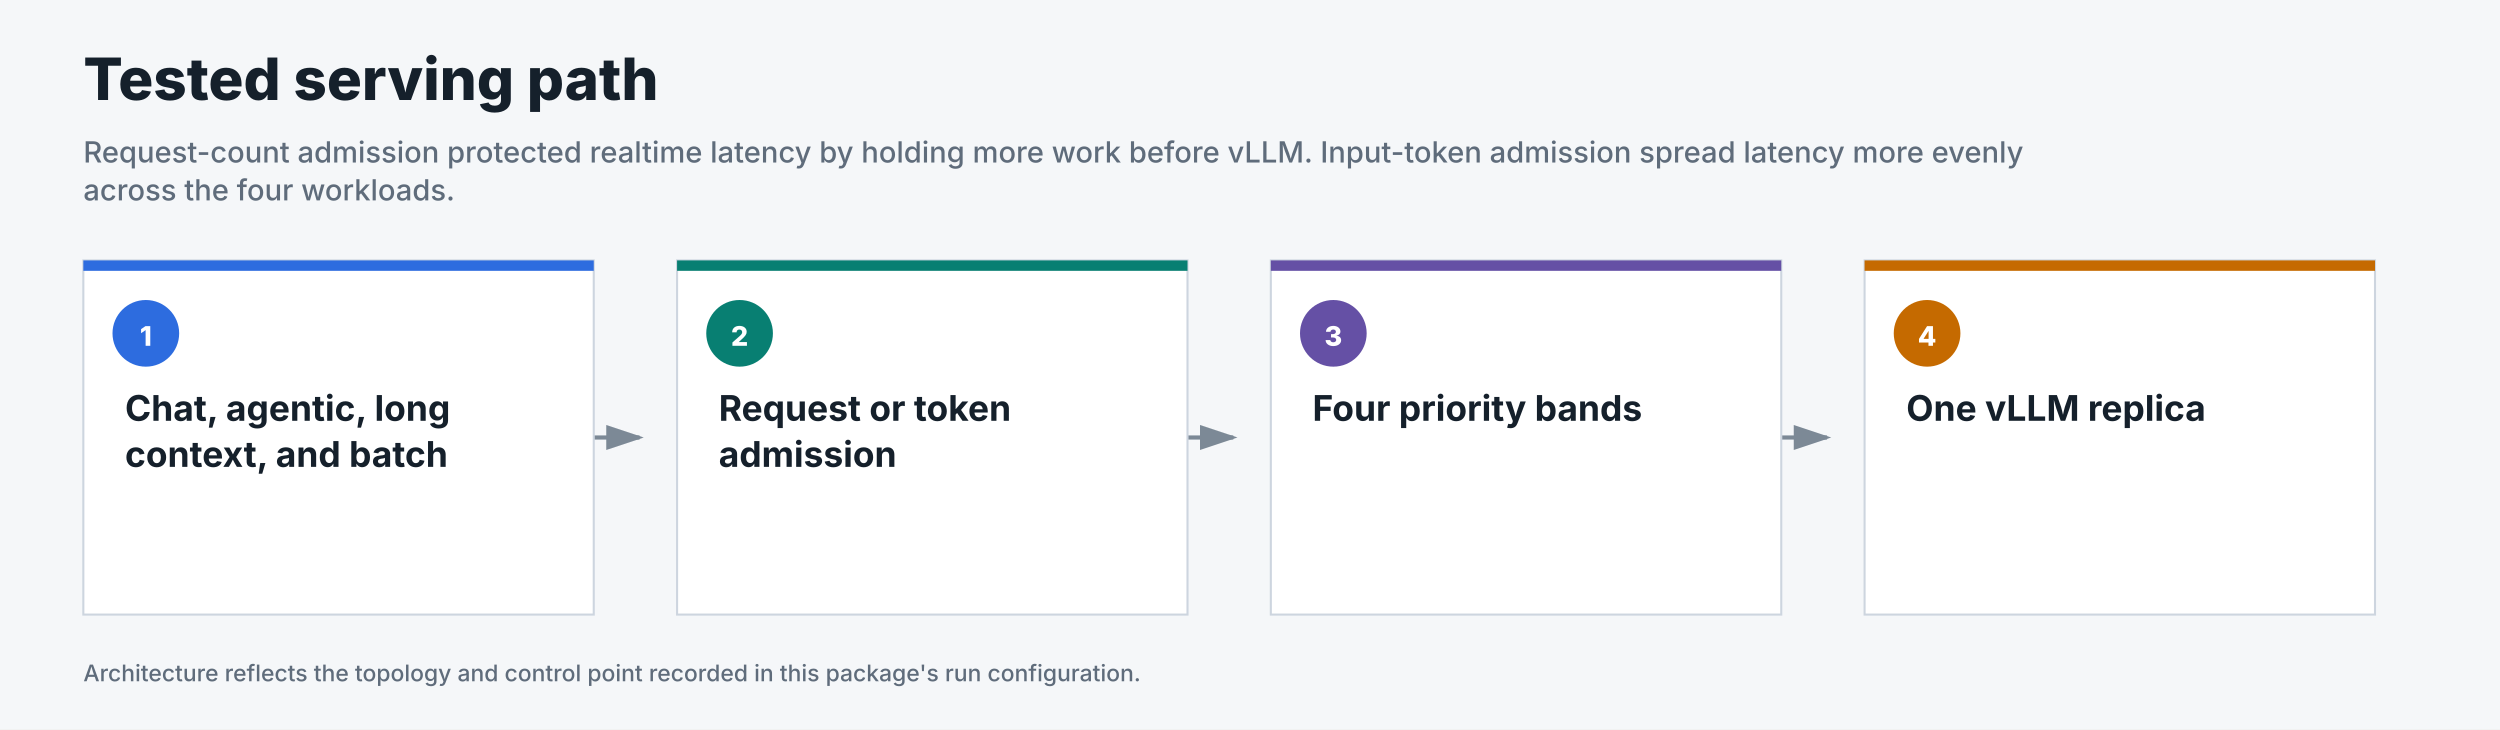
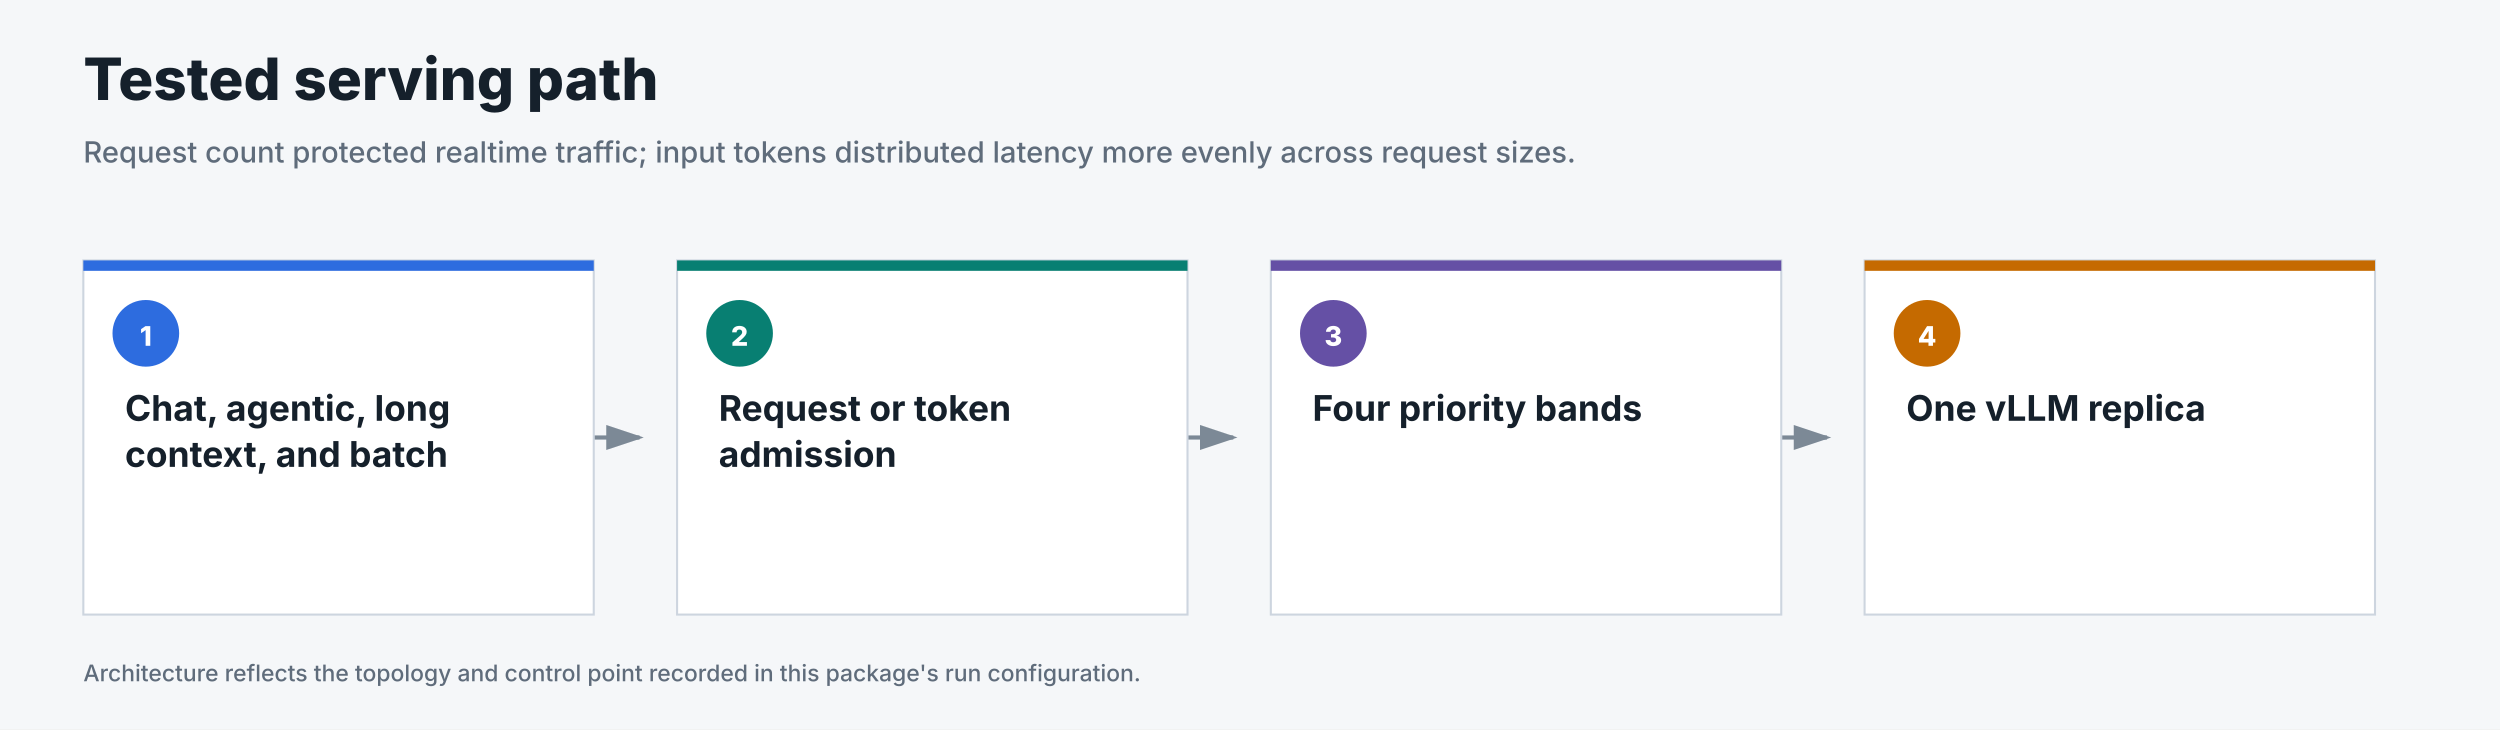
<svg xmlns="http://www.w3.org/2000/svg" width="1200" height="350" viewBox="0 0 1200 350" role="img" aria-labelledby="title desc">
  <style>text{font-family:Inter,Arial,sans-serif;letter-spacing:0}</style>
  <rect width="1200" height="350" fill="#f5f7f9" />
  <text x="40.0" y="48.0" fill="#15202b" font-size="28" font-weight="800" text-anchor="start">Tested serving path</text>
  <text x="40.0" y="78.0" fill="#5f6c7b" font-size="14" font-weight="500">
-     <tspan x="40.0" dy="0.0">Request-count admission protected realtime latency by holding more work before vLLM. Input-token admission spread latency more evenly</tspan>
-     <tspan x="40.0" dy="18.2">across the four workloads.</tspan>
+     <tspan x="40.0" dy="0.0">Request count protected realtime traffic; input tokens distributed latency more evenly across request sizes.</tspan>
  </text>
  <defs>
    <marker id="arrow" markerWidth="10" markerHeight="10" refX="8" refY="3" orient="auto">
      <path d="M0,0 L0,6 L9,3 z" fill="#7c8996" />
    </marker>
  </defs>
  <line x1="285" y1="210" x2="307" y2="210" stroke="#7c8996" stroke-width="2" marker-end="url(#arrow)" />
  <rect x="40" y="125" width="245" height="170" fill="#ffffff" stroke="#cdd5df" />
  <rect x="40" y="125" width="245" height="5" fill="#2d6cdf" />
  <circle cx="70" cy="160" r="16" fill="#2d6cdf" />
  <text x="70.0" y="166.0" fill="#ffffff" font-size="13" font-weight="800" text-anchor="middle">1</text>
  <text x="60.0" y="202.0" fill="#15202b" font-size="17" font-weight="750">
    <tspan x="60.0" dy="0.0">Chat, agentic, long</tspan>
    <tspan x="60.0" dy="22.1">context, and batch</tspan>
  </text>
  <line x1="570" y1="210" x2="592" y2="210" stroke="#7c8996" stroke-width="2" marker-end="url(#arrow)" />
  <rect x="325" y="125" width="245" height="170" fill="#ffffff" stroke="#cdd5df" />
  <rect x="325" y="125" width="245" height="5" fill="#087f72" />
  <circle cx="355" cy="160" r="16" fill="#087f72" />
  <text x="355.0" y="166.0" fill="#ffffff" font-size="13" font-weight="800" text-anchor="middle">2</text>
  <text x="345.0" y="202.0" fill="#15202b" font-size="17" font-weight="750">
    <tspan x="345.0" dy="0.0">Request or token</tspan>
    <tspan x="345.0" dy="22.1">admission</tspan>
  </text>
  <line x1="855" y1="210" x2="877" y2="210" stroke="#7c8996" stroke-width="2" marker-end="url(#arrow)" />
  <rect x="610" y="125" width="245" height="170" fill="#ffffff" stroke="#cdd5df" />
  <rect x="610" y="125" width="245" height="5" fill="#6550a5" />
  <circle cx="640" cy="160" r="16" fill="#6550a5" />
  <text x="640.0" y="166.0" fill="#ffffff" font-size="13" font-weight="800" text-anchor="middle">3</text>
  <text x="630.0" y="202.0" fill="#15202b" font-size="17" font-weight="750">
    <tspan x="630.0" dy="0.0">Four priority bands</tspan>
  </text>
  <rect x="895" y="125" width="245" height="170" fill="#ffffff" stroke="#cdd5df" />
  <rect x="895" y="125" width="245" height="5" fill="#c56a00" />
  <circle cx="925" cy="160" r="16" fill="#c56a00" />
  <text x="925.0" y="166.0" fill="#ffffff" font-size="13" font-weight="800" text-anchor="middle">4</text>
  <text x="915.0" y="202.0" fill="#15202b" font-size="17" font-weight="750">
    <tspan x="915.0" dy="0.0">One vLLM replica</tspan>
  </text>
  <text x="40.0" y="327.0" fill="#5f6c7b" font-size="11" font-weight="500" text-anchor="start">Architecture reflects the topology and control point recorded in this package's run configuration.</text>
</svg>
